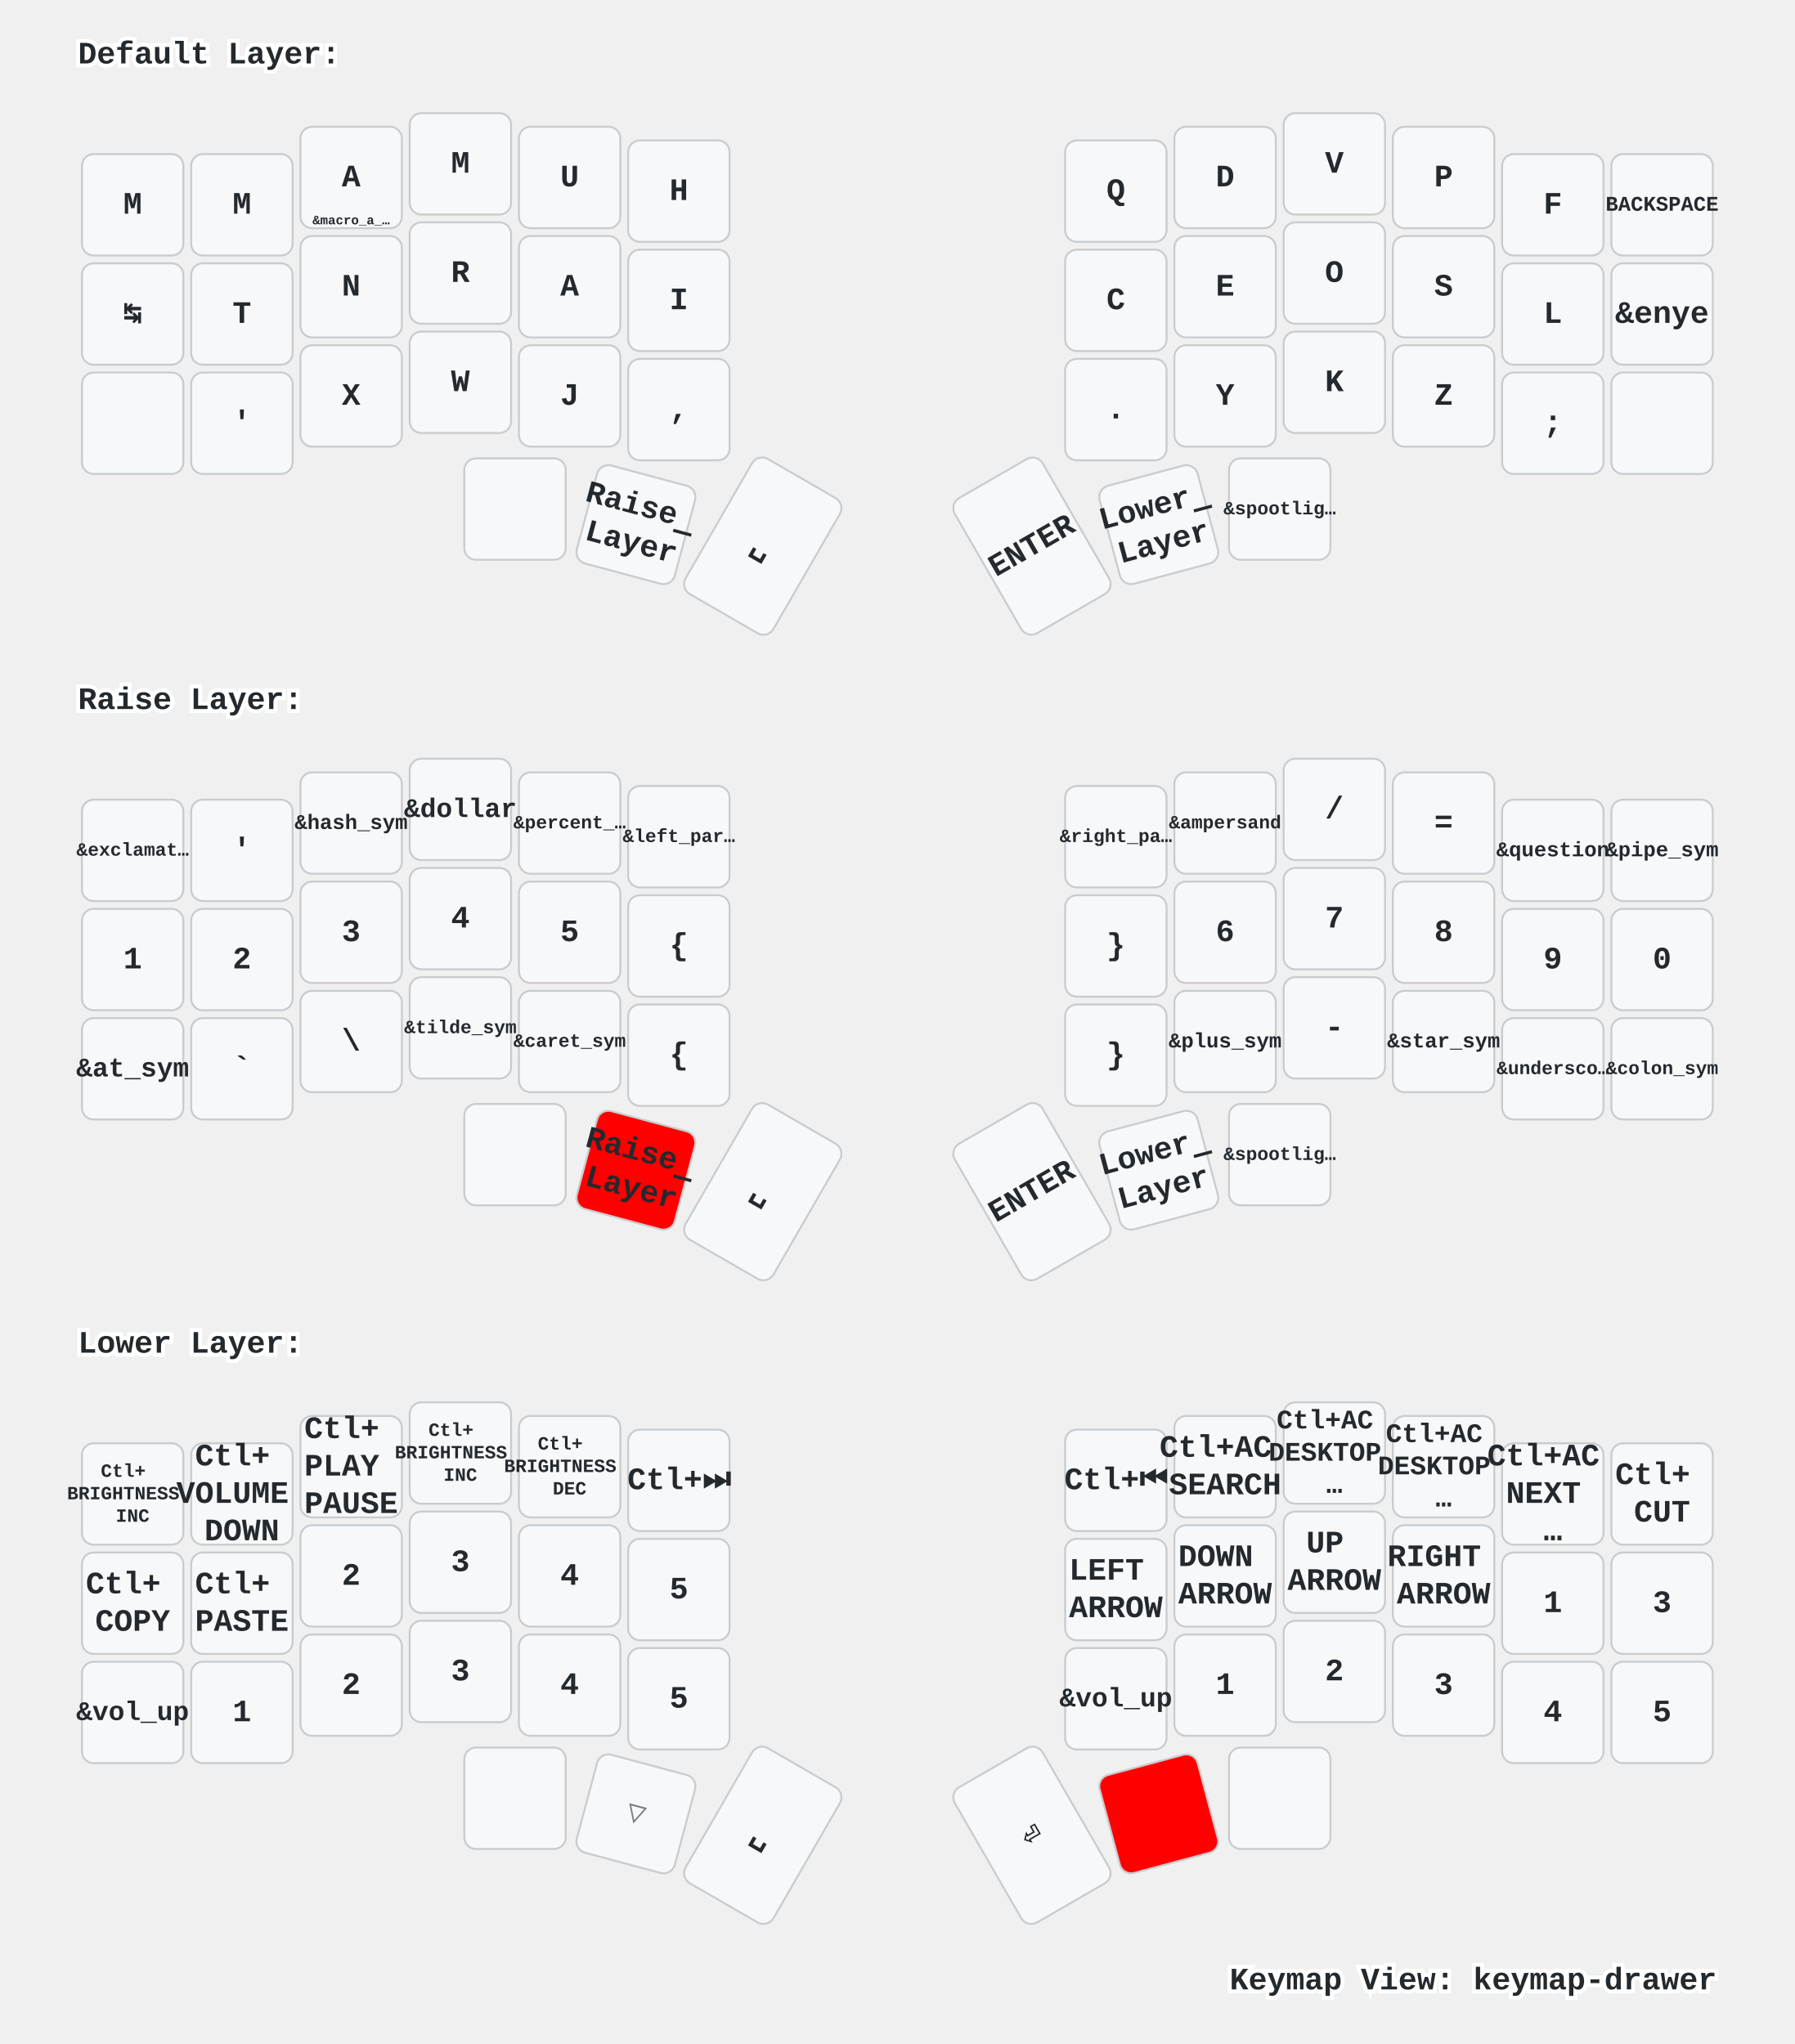
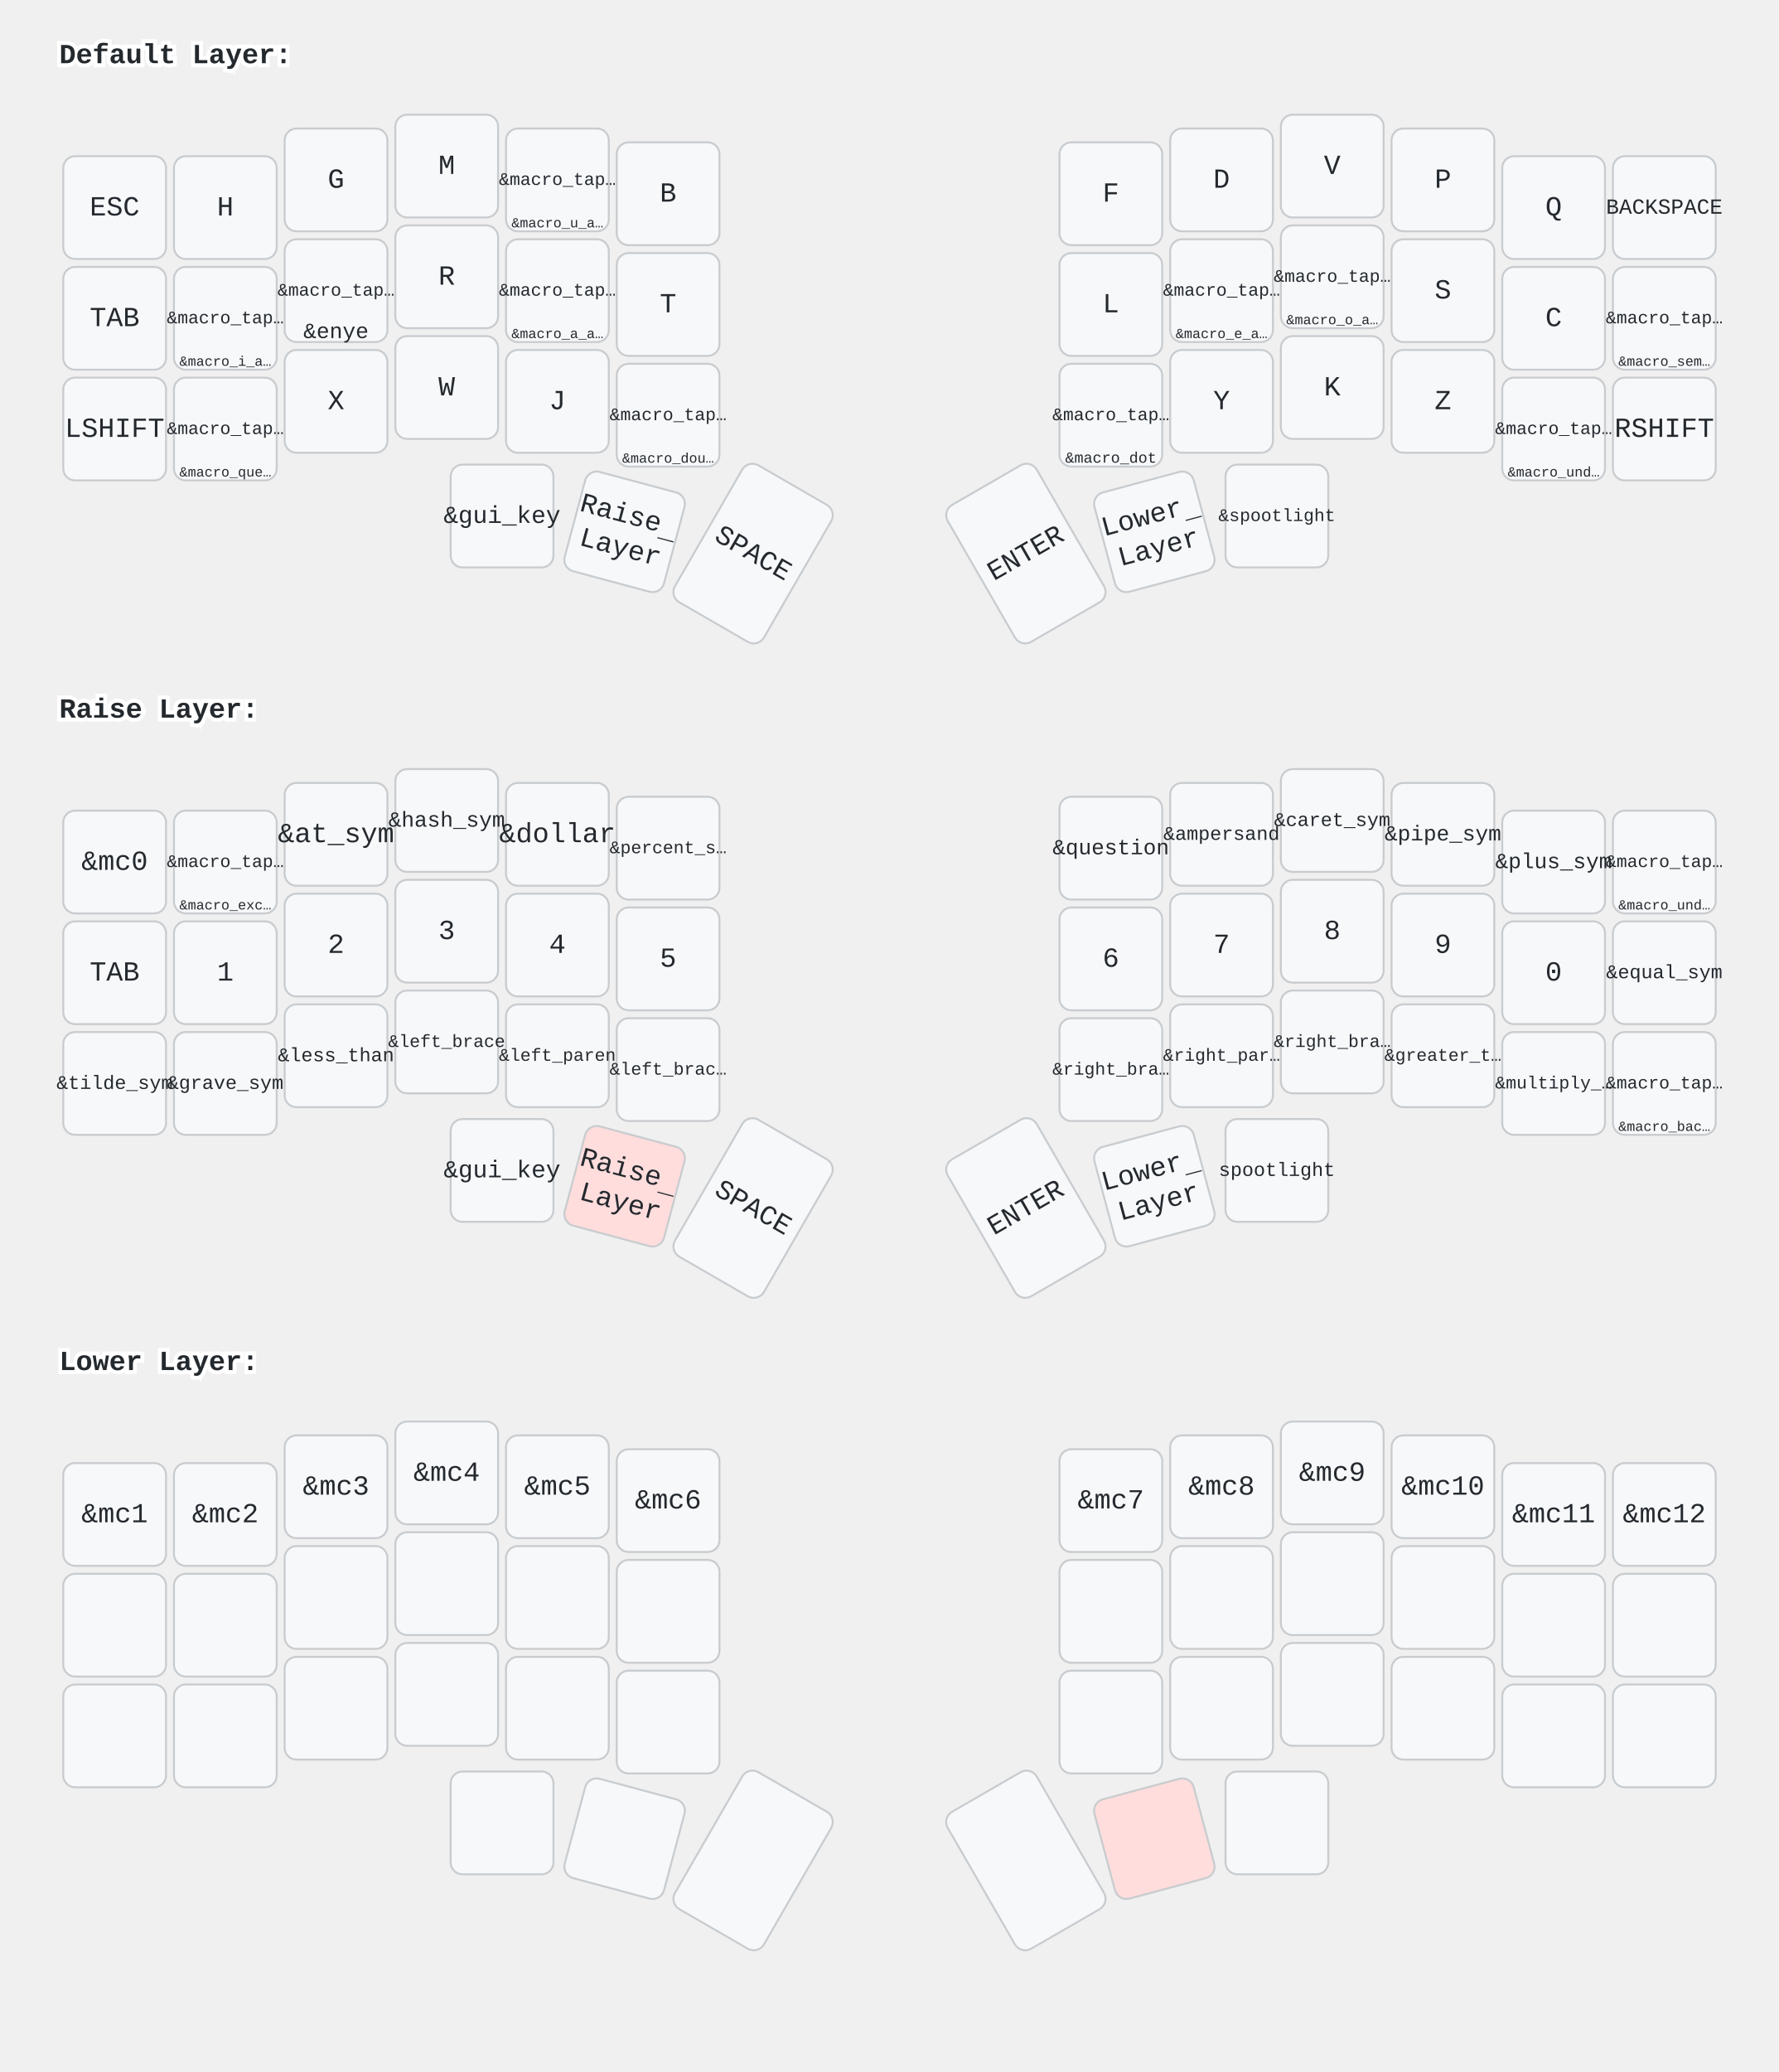
- <svg xmlns="http://www.w3.org/2000/svg" xmlns:xlink="http://www.w3.org/1999/xlink" width="920" height="1048" viewBox="0 0 920 1048" class="keymap">
-   <defs>/* start glyphs */
- <svg id="mdi:apple-keyboard-command">
-       <svg id="mdi-apple-keyboard-command" viewBox="0 0 24 24">
-         <path d="M6,2A4,4 0 0,1 10,6V8H14V6A4,4 0 0,1 18,2A4,4 0 0,1 22,6A4,4 0 0,1 18,10H16V14H18A4,4 0 0,1 22,18A4,4 0 0,1 18,22A4,4 0 0,1 14,18V16H10V18A4,4 0 0,1 6,22A4,4 0 0,1 2,18A4,4 0 0,1 6,14H8V10H6A4,4 0 0,1 2,6A4,4 0 0,1 6,2M16,18A2,2 0 0,0 18,20A2,2 0 0,0 20,18A2,2 0 0,0 18,16H16V18M14,10H10V14H14V10M6,16A2,2 0 0,0 4,18A2,2 0 0,0 6,20A2,2 0 0,0 8,18V16H6M8,6A2,2 0 0,0 6,4A2,2 0 0,0 4,6A2,2 0 0,0 6,8H8V6M18,8A2,2 0 0,0 20,6A2,2 0 0,0 18,4A2,2 0 0,0 16,6V8H18Z" />
-       </svg>
-     </svg>
-     <svg id="mdi:apple-keyboard-option">
-       <svg id="mdi-apple-keyboard-option" viewBox="0 0 24 24">
-         <path d="M3,4H9.11L16.15,18H21V20H14.88L7.84,6H3V4M14,4H21V6H14V4Z" />
-       </svg>
-     </svg>
-     <svg id="mdi:apple-keyboard-shift">
-       <svg id="mdi-apple-keyboard-shift" viewBox="0 0 24 24">
-         <path d="M15,18V12H17.17L12,6.83L6.83,12H9V18H15M12,4L22,14H17V20H7V14H2L12,4Z" />
-       </svg>
-     </svg>
-   </defs>/* end glyphs */
- <style>/* inherit to force styles through use tags */
+ <svg xmlns="http://www.w3.org/2000/svg" width="900" height="1048" viewBox="0 0 900 1048" class="keymap">
+   <style>/* inherit to force styles through use tags */
svg path {
    fill: inherit;
}

/* font and background color specifications */
svg.keymap {
    font-family: SFMono-Regular,Consolas,Liberation Mono,Menlo,monospace;
    font-size: 14px;
    font-kerning: normal;
    text-rendering: optimizeLegibility;
    fill: #24292e;
}

/* default key styling */
rect.key {
    fill: #f6f8fa;
}

rect.key, rect.combo {
    stroke: #c9cccf;
    stroke-width: 1;
}

/* default key side styling, only used is draw_key_sides is set */
rect.side {
    filter: brightness(90%);
}

/* color accent for combo boxes */
rect.combo, rect.combo-separate {
    fill: #cdf;
}

/* color accent for held keys */
rect.held, rect.combo.held {
    fill: #fdd;
}

/* color accent for ghost (optional) keys */
rect.ghost, rect.combo.ghost {
    stroke-dasharray: 4, 4;
    stroke-width: 2;
}

text {
    text-anchor: middle;
    dominant-baseline: middle;
}

/* styling for layer labels */
text.label {
    font-weight: bold;
    text-anchor: start;
    stroke: white;
    stroke-width: 4;
    paint-order: stroke;
}

/* styling for optional footer */
text.footer {
    text-anchor: end;
    dominant-baseline: auto;
    stroke: white;
    stroke-width: 4;
    paint-order: stroke;
}

/* styling for combo tap, and key non-tap label text */
text.combo, text.hold, text.shifted, text.left, text.right {
    font-size: 11px;
}

text.hold {
    text-anchor: middle;
    dominant-baseline: auto;
}

text.shifted {
    text-anchor: middle;
    dominant-baseline: hanging;
}

text.left {
    text-anchor: start;
}

text.right {
    text-anchor: end;
}

text.layer-activator {
    text-decoration: underline;
}

/* styling for hold/shifted label text in combo box */
text.combo.hold, text.combo.shifted, text.combo.left, text.combo.right {
    font-size: 8px;
}

/* lighter symbol for transparent keys */
text.trans {
    fill: #7b7e81;
}

/* styling for combo dendrons */
path.combo {
    stroke-width: 1;
    stroke: gray;
    fill: none;
}

/* Start Tabler Icons Cleanup */
/* cannot use height/width with glyphs */
.icon-tabler &gt; path {
    fill: inherit;
    stroke: inherit;
    stroke-width: 2;
}
/* hide tabler's default box */
.icon-tabler &gt; path[stroke="none"][fill="none"] {
    visibility: hidden;
}
/* End Tabler Icons Cleanup */
- 
- /* For default sytles, see https://github.com/caksoylar/keymap-drawer/blob/main/keymap_drawer/config.py#L85 */
- 
- svg.keymap {
-   font-family: Ubuntu Mono, Inconsolata, Consolas, Liberation Mono, Menlo, monospace;
-   font-size: 16px;
-   font-weight: bold;
-   text-rendering: optimizeLegibility;
- }
- 
- /* Color accent for held keys
- red = #f00
- green = #0f0
- blue = #00f
- yellow = #ff0
- cyan = #0ff
- magenta = #f0f
- white = #fff
- black = #000
- grey = #888
- light grey = #ccc
- #ffc
- */
- rect.held, rect.combo.held {
-     fill: #f00;
- }
- 
- /* Technique borrowed and extended from https://github.com/englmaxi/zmk-config/blob/master/keymap-drawer/config.yaml */
- .sym_sub_text.tap {
-   translate: -5px 2px;
-   font-size: 20px;
- }
- .sym_sub_text.shifted {
-   translate: 10px 13px;
-   font-size: 10px;
-   opacity: 1.0;
- }
- .combo.sym_sub_text.tap {
-   translate: -1px 1px;
- }
- .combo.sym_sub_text.shifted {
-   translate: 7px 5px;
-   font-size: 10px;
-   opacity: 1.0;
- }
- 
- /* Toggle */
- .toggle.shifted {
-   translate: -10px 12px;
- }
- 
- .toggle.hold {
-   translate: 13px -23px;
- }
- 
- /* Variant for tap-dances */
- .tap_dance.tap {
-   translate: -7px 0px;
-   font-size: 12px;
- }
- .tap_dance.shifted {
-   translate: 7px 17px;
-   font-size: 12px;
-   opacity: 1.0;
- }
- 
- /* Variant for symbol next to symbol */
- .sym_by_sym.tap {
-   translate: -6px 0px;
- }
- .sym_by_sym.shifted {
-   translate: 10px 12px;
-   opacity: 1.0;
- }
- 
- .combo.sym_by_sym.tap {
-   translate: -35px 0px;
- }
- .combo.sym_by_sym.shifted {
-   translate: 35px 20px;
-   opacity: 1.0;
- }
- 
- .combo.sym_by_sym.hold {
-   visibility: hidden;
- }
- 
- /* hide hold box for combo sym_by_sym */
- .combo.sym_by_sym.hold &gt; path[stroke="none"][fill="none"] {
-   visibility: hidden;
- }
</style>
-   <g transform="translate(40, 0)" class="layer-Default Layer">
+   <g transform="translate(30, 0)" class="layer-Default Layer">
    <text x="0" y="28" class="label" id="Default-Layer">Default Layer:</text>
    <g transform="translate(0, 56)">
      <g transform="translate(28, 49)" class="key keypos-0">
        <rect rx="6" ry="6" x="-26" y="-26" width="52" height="52" class="key" />
+         <text x="0" y="0" class="key tap">ESC</text>
+       </g>
+       <g transform="translate(84, 49)" class="key keypos-1">
+         <rect rx="6" ry="6" x="-26" y="-26" width="52" height="52" class="key" />
+         <text x="0" y="0" class="key tap">H</text>
+       </g>
+       <g transform="translate(140, 35)" class="key keypos-2">
+         <rect rx="6" ry="6" x="-26" y="-26" width="52" height="52" class="key" />
+         <text x="0" y="0" class="key tap">G</text>
+       </g>
+       <g transform="translate(196, 28)" class="key keypos-3">
+         <rect rx="6" ry="6" x="-26" y="-26" width="52" height="52" class="key" />
        <text x="0" y="0" class="key tap">M</text>
      </g>
-       <g transform="translate(84, 49)" class="key keypos-1">
-         <rect rx="6" ry="6" x="-26" y="-26" width="52" height="52" class="key" />
-         <text x="0" y="0" class="key tap">M</text>
-       </g>
-       <g transform="translate(140, 35)" class="key keypos-2">
-         <rect rx="6" ry="6" x="-26" y="-26" width="52" height="52" class="key" />
-         <text x="0" y="0" class="key tap">A</text>
-         <text x="0" y="24" class="key hold">
-           <tspan style="font-size: 60%">&amp;macro_a_…</tspan>
-         </text>
-       </g>
-       <g transform="translate(196, 28)" class="key keypos-3">
-         <rect rx="6" ry="6" x="-26" y="-26" width="52" height="52" class="key" />
-         <text x="0" y="0" class="key tap">M</text>
-       </g>
      <g transform="translate(252, 35)" class="key keypos-4">
        <rect rx="6" ry="6" x="-26" y="-26" width="52" height="52" class="key" />
-         <text x="0" y="0" class="key tap">U</text>
+         <text x="0" y="0" class="key tap">
+           <tspan style="font-size: 64%">&amp;macro_tap…</tspan>
+         </text>
+         <text x="0" y="24" class="key hold">
+           <tspan style="font-size: 64%">&amp;macro_u_a…</tspan>
+         </text>
      </g>
      <g transform="translate(308, 42)" class="key keypos-5">
        <rect rx="6" ry="6" x="-26" y="-26" width="52" height="52" class="key" />
-         <text x="0" y="0" class="key tap">H</text>
+         <text x="0" y="0" class="key tap">B</text>
      </g>
      <g transform="translate(532, 42)" class="key keypos-6">
        <rect rx="6" ry="6" x="-26" y="-26" width="52" height="52" class="key" />
+         <text x="0" y="0" class="key tap">F</text>
+       </g>
+       <g transform="translate(588, 35)" class="key keypos-7">
+         <rect rx="6" ry="6" x="-26" y="-26" width="52" height="52" class="key" />
+         <text x="0" y="0" class="key tap">D</text>
+       </g>
+       <g transform="translate(644, 28)" class="key keypos-8">
+         <rect rx="6" ry="6" x="-26" y="-26" width="52" height="52" class="key" />
+         <text x="0" y="0" class="key tap">V</text>
+       </g>
+       <g transform="translate(700, 35)" class="key keypos-9">
+         <rect rx="6" ry="6" x="-26" y="-26" width="52" height="52" class="key" />
+         <text x="0" y="0" class="key tap">P</text>
+       </g>
+       <g transform="translate(756, 49)" class="key keypos-10">
+         <rect rx="6" ry="6" x="-26" y="-26" width="52" height="52" class="key" />
        <text x="0" y="0" class="key tap">Q</text>
      </g>
-       <g transform="translate(588, 35)" class="key keypos-7">
-         <rect rx="6" ry="6" x="-26" y="-26" width="52" height="52" class="key" />
-         <text x="0" y="0" class="key tap">D</text>
-       </g>
-       <g transform="translate(644, 28)" class="key keypos-8">
-         <rect rx="6" ry="6" x="-26" y="-26" width="52" height="52" class="key" />
-         <text x="0" y="0" class="key tap">V</text>
-       </g>
-       <g transform="translate(700, 35)" class="key keypos-9">
-         <rect rx="6" ry="6" x="-26" y="-26" width="52" height="52" class="key" />
-         <text x="0" y="0" class="key tap">P</text>
-       </g>
-       <g transform="translate(756, 49)" class="key keypos-10">
-         <rect rx="6" ry="6" x="-26" y="-26" width="52" height="52" class="key" />
-         <text x="0" y="0" class="key tap">F</text>
-       </g>
      <g transform="translate(812, 49)" class="key keypos-11">
        <rect rx="6" ry="6" x="-26" y="-26" width="52" height="52" class="key" />
        <text x="0" y="0" class="key tap">
-           <tspan style="font-size: 67%">BACKSPACE</tspan>
+           <tspan style="font-size: 78%">BACKSPACE</tspan>
        </text>
      </g>
      <g transform="translate(28, 105)" class="key keypos-12">
        <rect rx="6" ry="6" x="-26" y="-26" width="52" height="52" class="key" />
-         <text x="0" y="0" class="key tap">↹</text>
+         <text x="0" y="0" class="key tap">TAB</text>
      </g>
      <g transform="translate(84, 105)" class="key keypos-13">
        <rect rx="6" ry="6" x="-26" y="-26" width="52" height="52" class="key" />
+         <text x="0" y="0" class="key tap">
+           <tspan style="font-size: 64%">&amp;macro_tap…</tspan>
+         </text>
+         <text x="0" y="24" class="key hold">
+           <tspan style="font-size: 64%">&amp;macro_i_a…</tspan>
+         </text>
+       </g>
+       <g transform="translate(140, 91)" class="key keypos-14">
+         <rect rx="6" ry="6" x="-26" y="-26" width="52" height="52" class="key" />
+         <text x="0" y="0" class="key tap">
+           <tspan style="font-size: 64%">&amp;macro_tap…</tspan>
+         </text>
+         <text x="0" y="24" class="key hold">&amp;enye</text>
+       </g>
+       <g transform="translate(196, 84)" class="key keypos-15">
+         <rect rx="6" ry="6" x="-26" y="-26" width="52" height="52" class="key" />
+         <text x="0" y="0" class="key tap">R</text>
+       </g>
+       <g transform="translate(252, 91)" class="key keypos-16">
+         <rect rx="6" ry="6" x="-26" y="-26" width="52" height="52" class="key" />
+         <text x="0" y="0" class="key tap">
+           <tspan style="font-size: 64%">&amp;macro_tap…</tspan>
+         </text>
+         <text x="0" y="24" class="key hold">
+           <tspan style="font-size: 64%">&amp;macro_a_a…</tspan>
+         </text>
+       </g>
+       <g transform="translate(308, 98)" class="key keypos-17">
+         <rect rx="6" ry="6" x="-26" y="-26" width="52" height="52" class="key" />
        <text x="0" y="0" class="key tap">T</text>
      </g>
-       <g transform="translate(140, 91)" class="key keypos-14">
-         <rect rx="6" ry="6" x="-26" y="-26" width="52" height="52" class="key" />
-         <text x="0" y="0" class="key tap">N</text>
-       </g>
-       <g transform="translate(196, 84)" class="key keypos-15">
-         <rect rx="6" ry="6" x="-26" y="-26" width="52" height="52" class="key" />
-         <text x="0" y="0" class="key tap">R</text>
-       </g>
-       <g transform="translate(252, 91)" class="key keypos-16">
-         <rect rx="6" ry="6" x="-26" y="-26" width="52" height="52" class="key" />
-         <text x="0" y="0" class="key tap">A</text>
-       </g>
-       <g transform="translate(308, 98)" class="key keypos-17">
-         <rect rx="6" ry="6" x="-26" y="-26" width="52" height="52" class="key" />
-         <text x="0" y="0" class="key tap">I</text>
-       </g>
      <g transform="translate(532, 98)" class="key keypos-18">
        <rect rx="6" ry="6" x="-26" y="-26" width="52" height="52" class="key" />
+         <text x="0" y="0" class="key tap">L</text>
+       </g>
+       <g transform="translate(588, 91)" class="key keypos-19">
+         <rect rx="6" ry="6" x="-26" y="-26" width="52" height="52" class="key" />
+         <text x="0" y="0" class="key tap">
+           <tspan style="font-size: 64%">&amp;macro_tap…</tspan>
+         </text>
+         <text x="0" y="24" class="key hold">
+           <tspan style="font-size: 64%">&amp;macro_e_a…</tspan>
+         </text>
+       </g>
+       <g transform="translate(644, 84)" class="key keypos-20">
+         <rect rx="6" ry="6" x="-26" y="-26" width="52" height="52" class="key" />
+         <text x="0" y="0" class="key tap">
+           <tspan style="font-size: 64%">&amp;macro_tap…</tspan>
+         </text>
+         <text x="0" y="24" class="key hold">
+           <tspan style="font-size: 64%">&amp;macro_o_a…</tspan>
+         </text>
+       </g>
+       <g transform="translate(700, 91)" class="key keypos-21">
+         <rect rx="6" ry="6" x="-26" y="-26" width="52" height="52" class="key" />
+         <text x="0" y="0" class="key tap">S</text>
+       </g>
+       <g transform="translate(756, 105)" class="key keypos-22">
+         <rect rx="6" ry="6" x="-26" y="-26" width="52" height="52" class="key" />
        <text x="0" y="0" class="key tap">C</text>
      </g>
-       <g transform="translate(588, 91)" class="key keypos-19">
-         <rect rx="6" ry="6" x="-26" y="-26" width="52" height="52" class="key" />
-         <text x="0" y="0" class="key tap">E</text>
-       </g>
-       <g transform="translate(644, 84)" class="key keypos-20">
-         <rect rx="6" ry="6" x="-26" y="-26" width="52" height="52" class="key" />
-         <text x="0" y="0" class="key tap">O</text>
-       </g>
-       <g transform="translate(700, 91)" class="key keypos-21">
-         <rect rx="6" ry="6" x="-26" y="-26" width="52" height="52" class="key" />
-         <text x="0" y="0" class="key tap">S</text>
-       </g>
-       <g transform="translate(756, 105)" class="key keypos-22">
-         <rect rx="6" ry="6" x="-26" y="-26" width="52" height="52" class="key" />
-         <text x="0" y="0" class="key tap">L</text>
-       </g>
      <g transform="translate(812, 105)" class="key keypos-23">
        <rect rx="6" ry="6" x="-26" y="-26" width="52" height="52" class="key" />
-         <text x="0" y="0" class="key tap">&amp;enye</text>
+         <text x="0" y="0" class="key tap">
+           <tspan style="font-size: 64%">&amp;macro_tap…</tspan>
+         </text>
+         <text x="0" y="24" class="key hold">
+           <tspan style="font-size: 64%">&amp;macro_sem…</tspan>
+         </text>
      </g>
      <g transform="translate(28, 161)" class="key keypos-24">
        <rect rx="6" ry="6" x="-26" y="-26" width="52" height="52" class="key" />
-         <use href="#mdi:apple-keyboard-shift" xlink:href="#mdi:apple-keyboard-shift" x="-9" y="-9" height="18" width="18.0" class="key tap glyph mdi:apple-keyboard-shift" />
+         <text x="0" y="0" class="key tap">LSHIFT</text>
      </g>
      <g transform="translate(84, 161)" class="key keypos-25">
        <rect rx="6" ry="6" x="-26" y="-26" width="52" height="52" class="key" />
-         <text x="0" y="0" class="key tap">'</text>
+         <text x="0" y="0" class="key tap">
+           <tspan style="font-size: 64%">&amp;macro_tap…</tspan>
+         </text>
+         <text x="0" y="24" class="key hold">
+           <tspan style="font-size: 64%">&amp;macro_que…</tspan>
+         </text>
      </g>
      <g transform="translate(140, 147)" class="key keypos-26">
        <rect rx="6" ry="6" x="-26" y="-26" width="52" height="52" class="key" />
        <text x="0" y="0" class="key tap">X</text>
      </g>
      <g transform="translate(196, 140)" class="key keypos-27">
        <rect rx="6" ry="6" x="-26" y="-26" width="52" height="52" class="key" />
        <text x="0" y="0" class="key tap">W</text>
      </g>
      <g transform="translate(252, 147)" class="key keypos-28">
        <rect rx="6" ry="6" x="-26" y="-26" width="52" height="52" class="key" />
        <text x="0" y="0" class="key tap">J</text>
      </g>
      <g transform="translate(308, 154)" class="key keypos-29">
        <rect rx="6" ry="6" x="-26" y="-26" width="52" height="52" class="key" />
-         <text x="0" y="0" class="key tap">,</text>
+         <text x="0" y="0" class="key tap">
+           <tspan style="font-size: 64%">&amp;macro_tap…</tspan>
+         </text>
+         <text x="0" y="24" class="key hold">
+           <tspan style="font-size: 64%">&amp;macro_dou…</tspan>
+         </text>
      </g>
      <g transform="translate(532, 154)" class="key keypos-30">
        <rect rx="6" ry="6" x="-26" y="-26" width="52" height="52" class="key" />
-         <text x="0" y="0" class="key tap">.</text>
+         <text x="0" y="0" class="key tap">
+           <tspan style="font-size: 64%">&amp;macro_tap…</tspan>
+         </text>
+         <text x="0" y="24" class="key hold">
+           <tspan style="font-size: 70%">&amp;macro_dot</tspan>
+         </text>
      </g>
      <g transform="translate(588, 147)" class="key keypos-31">
        <rect rx="6" ry="6" x="-26" y="-26" width="52" height="52" class="key" />
        <text x="0" y="0" class="key tap">Y</text>
      </g>
      <g transform="translate(644, 140)" class="key keypos-32">
        <rect rx="6" ry="6" x="-26" y="-26" width="52" height="52" class="key" />
        <text x="0" y="0" class="key tap">K</text>
      </g>
      <g transform="translate(700, 147)" class="key keypos-33">
        <rect rx="6" ry="6" x="-26" y="-26" width="52" height="52" class="key" />
        <text x="0" y="0" class="key tap">Z</text>
      </g>
      <g transform="translate(756, 161)" class="key keypos-34">
        <rect rx="6" ry="6" x="-26" y="-26" width="52" height="52" class="key" />
-         <text x="0" y="0" class="key tap">;</text>
+         <text x="0" y="0" class="key tap">
+           <tspan style="font-size: 64%">&amp;macro_tap…</tspan>
+         </text>
+         <text x="0" y="24" class="key hold">
+           <tspan style="font-size: 64%">&amp;macro_und…</tspan>
+         </text>
      </g>
      <g transform="translate(812, 161)" class="key keypos-35">
        <rect rx="6" ry="6" x="-26" y="-26" width="52" height="52" class="key" />
-         <use href="#mdi:apple-keyboard-shift" xlink:href="#mdi:apple-keyboard-shift" x="-9" y="-9" height="18" width="18.0" class="key tap glyph mdi:apple-keyboard-shift" />
+         <text x="0" y="0" class="key tap">RSHIFT</text>
      </g>
      <g transform="translate(224, 205)" class="key keypos-36">
        <rect rx="6" ry="6" x="-26" y="-26" width="52" height="52" class="key" />
-         <use href="#mdi:apple-keyboard-command" xlink:href="#mdi:apple-keyboard-command" x="-9" y="-9" height="18" width="18.0" class="key tap glyph mdi:apple-keyboard-command" />
+         <text x="0" y="0" class="key tap">
+           <tspan style="font-size: 88%">&amp;gui_key</tspan>
+         </text>
      </g>
      <g transform="translate(286, 213) rotate(15.0)" class="key keypos-37">
        <rect rx="6" ry="6" x="-26" y="-26" width="52" height="52" class="key" />
        <a href="#Raise-Layer">
          <text x="0" y="0" class="key tap layer-activator">
            <tspan x="0" dy="-0.6em">Raise</tspan>
            <tspan x="0" dy="1.2em">Layer</tspan>
          </text>
        </a>
      </g>
      <g transform="translate(351, 224) rotate(30.0)" class="key keypos-38">
        <rect rx="6" ry="6" x="-26" y="-40" width="52" height="80" class="key" />
-         <text x="0" y="0" class="key tap">␣</text>
+         <text x="0" y="0" class="key tap">SPACE</text>
      </g>
      <g transform="translate(489, 224) rotate(-30.0)" class="key keypos-39">
        <rect rx="6" ry="6" x="-26" y="-40" width="52" height="80" class="key" />
        <text x="0" y="0" class="key tap">ENTER</text>
      </g>
      <g transform="translate(554, 213) rotate(-15.0)" class="key keypos-40">
        <rect rx="6" ry="6" x="-26" y="-26" width="52" height="52" class="key" />
        <a href="#Lower-Layer">
          <text x="0" y="0" class="key tap layer-activator">
            <tspan x="0" dy="-0.6em">Lower</tspan>
            <tspan x="0" dy="1.2em">Layer</tspan>
          </text>
        </a>
      </g>
      <g transform="translate(616, 205)" class="key keypos-41">
        <rect rx="6" ry="6" x="-26" y="-26" width="52" height="52" class="key" />
        <text x="0" y="0" class="key tap">
-           <tspan style="font-size: 60%">&amp;spootlig…</tspan>
+           <tspan style="font-size: 64%">&amp;spootlight</tspan>
        </text>
      </g>
    </g>
  </g>
-   <g transform="translate(40, 331)" class="layer-Raise Layer">
+   <g transform="translate(30, 331)" class="layer-Raise Layer">
    <text x="0" y="28" class="label" id="Raise-Layer">Raise Layer:</text>
    <g transform="translate(0, 56)">
      <g transform="translate(28, 49)" class="key keypos-0">
        <rect rx="6" ry="6" x="-26" y="-26" width="52" height="52" class="key" />
-         <text x="0" y="0" class="key tap">
-           <tspan style="font-size: 60%">&amp;exclamat…</tspan>
-         </text>
+         <text x="0" y="0" class="key tap">&amp;mc0</text>
      </g>
      <g transform="translate(84, 49)" class="key keypos-1">
        <rect rx="6" ry="6" x="-26" y="-26" width="52" height="52" class="key" />
-         <text x="0" y="0" class="key tap">'</text>
+         <text x="0" y="0" class="key tap">
+           <tspan style="font-size: 64%">&amp;macro_tap…</tspan>
+         </text>
+         <text x="0" y="24" class="key hold">
+           <tspan style="font-size: 64%">&amp;macro_exc…</tspan>
+         </text>
      </g>
      <g transform="translate(140, 35)" class="key keypos-2">
        <rect rx="6" ry="6" x="-26" y="-26" width="52" height="52" class="key" />
-         <text x="0" y="0" class="key tap">
-           <tspan style="font-size: 67%">&amp;hash_sym</tspan>
-         </text>
+         <text x="0" y="0" class="key tap">&amp;at_sym</text>
      </g>
      <g transform="translate(196, 28)" class="key keypos-3">
        <rect rx="6" ry="6" x="-26" y="-26" width="52" height="52" class="key" />
        <text x="0" y="0" class="key tap">
-           <tspan style="font-size: 86%">&amp;dollar</tspan>
+           <tspan style="font-size: 78%">&amp;hash_sym</tspan>
        </text>
      </g>
      <g transform="translate(252, 35)" class="key keypos-4">
        <rect rx="6" ry="6" x="-26" y="-26" width="52" height="52" class="key" />
-         <text x="0" y="0" class="key tap">
-           <tspan style="font-size: 60%">&amp;percent_…</tspan>
-         </text>
+         <text x="0" y="0" class="key tap">&amp;dollar</text>
      </g>
      <g transform="translate(308, 42)" class="key keypos-5">
        <rect rx="6" ry="6" x="-26" y="-26" width="52" height="52" class="key" />
        <text x="0" y="0" class="key tap">
-           <tspan style="font-size: 60%">&amp;left_par…</tspan>
+           <tspan style="font-size: 64%">&amp;percent_s…</tspan>
        </text>
      </g>
      <g transform="translate(532, 42)" class="key keypos-6">
        <rect rx="6" ry="6" x="-26" y="-26" width="52" height="52" class="key" />
        <text x="0" y="0" class="key tap">
-           <tspan style="font-size: 60%">&amp;right_pa…</tspan>
+           <tspan style="font-size: 78%">&amp;question</tspan>
        </text>
      </g>
      <g transform="translate(588, 35)" class="key keypos-7">
        <rect rx="6" ry="6" x="-26" y="-26" width="52" height="52" class="key" />
        <text x="0" y="0" class="key tap">
-           <tspan style="font-size: 60%">&amp;ampersand</tspan>
+           <tspan style="font-size: 70%">&amp;ampersand</tspan>
        </text>
      </g>
      <g transform="translate(644, 28)" class="key keypos-8">
        <rect rx="6" ry="6" x="-26" y="-26" width="52" height="52" class="key" />
-         <text x="0" y="0" class="key tap">/</text>
+         <text x="0" y="0" class="key tap">
+           <tspan style="font-size: 70%">&amp;caret_sym</tspan>
+         </text>
      </g>
      <g transform="translate(700, 35)" class="key keypos-9">
        <rect rx="6" ry="6" x="-26" y="-26" width="52" height="52" class="key" />
-         <text x="0" y="0" class="key tap">=</text>
+         <text x="0" y="0" class="key tap">
+           <tspan style="font-size: 78%">&amp;pipe_sym</tspan>
+         </text>
      </g>
      <g transform="translate(756, 49)" class="key keypos-10">
        <rect rx="6" ry="6" x="-26" y="-26" width="52" height="52" class="key" />
        <text x="0" y="0" class="key tap">
-           <tspan style="font-size: 67%">&amp;question</tspan>
+           <tspan style="font-size: 78%">&amp;plus_sym</tspan>
        </text>
      </g>
      <g transform="translate(812, 49)" class="key keypos-11">
        <rect rx="6" ry="6" x="-26" y="-26" width="52" height="52" class="key" />
        <text x="0" y="0" class="key tap">
-           <tspan style="font-size: 67%">&amp;pipe_sym</tspan>
+           <tspan style="font-size: 64%">&amp;macro_tap…</tspan>
+         </text>
+         <text x="0" y="24" class="key hold">
+           <tspan style="font-size: 64%">&amp;macro_und…</tspan>
        </text>
      </g>
      <g transform="translate(28, 105)" class="key keypos-12">
        <rect rx="6" ry="6" x="-26" y="-26" width="52" height="52" class="key" />
+         <text x="0" y="0" class="key tap">TAB</text>
+       </g>
+       <g transform="translate(84, 105)" class="key keypos-13">
+         <rect rx="6" ry="6" x="-26" y="-26" width="52" height="52" class="key" />
        <text x="0" y="0" class="key tap">1</text>
      </g>
-       <g transform="translate(84, 105)" class="key keypos-13">
+       <g transform="translate(140, 91)" class="key keypos-14">
        <rect rx="6" ry="6" x="-26" y="-26" width="52" height="52" class="key" />
        <text x="0" y="0" class="key tap">2</text>
      </g>
-       <g transform="translate(140, 91)" class="key keypos-14">
+       <g transform="translate(196, 84)" class="key keypos-15">
        <rect rx="6" ry="6" x="-26" y="-26" width="52" height="52" class="key" />
        <text x="0" y="0" class="key tap">3</text>
      </g>
-       <g transform="translate(196, 84)" class="key keypos-15">
+       <g transform="translate(252, 91)" class="key keypos-16">
        <rect rx="6" ry="6" x="-26" y="-26" width="52" height="52" class="key" />
        <text x="0" y="0" class="key tap">4</text>
      </g>
-       <g transform="translate(252, 91)" class="key keypos-16">
+       <g transform="translate(308, 98)" class="key keypos-17">
        <rect rx="6" ry="6" x="-26" y="-26" width="52" height="52" class="key" />
        <text x="0" y="0" class="key tap">5</text>
      </g>
-       <g transform="translate(308, 98)" class="key keypos-17">
-         <rect rx="6" ry="6" x="-26" y="-26" width="52" height="52" class="key" />
-         <text x="0" y="0" class="key tap">{</text>
-       </g>
      <g transform="translate(532, 98)" class="key keypos-18">
        <rect rx="6" ry="6" x="-26" y="-26" width="52" height="52" class="key" />
-         <text x="0" y="0" class="key tap">}</text>
+         <text x="0" y="0" class="key tap">6</text>
      </g>
      <g transform="translate(588, 91)" class="key keypos-19">
        <rect rx="6" ry="6" x="-26" y="-26" width="52" height="52" class="key" />
-         <text x="0" y="0" class="key tap">6</text>
+         <text x="0" y="0" class="key tap">7</text>
      </g>
      <g transform="translate(644, 84)" class="key keypos-20">
        <rect rx="6" ry="6" x="-26" y="-26" width="52" height="52" class="key" />
-         <text x="0" y="0" class="key tap">7</text>
+         <text x="0" y="0" class="key tap">8</text>
      </g>
      <g transform="translate(700, 91)" class="key keypos-21">
        <rect rx="6" ry="6" x="-26" y="-26" width="52" height="52" class="key" />
-         <text x="0" y="0" class="key tap">8</text>
+         <text x="0" y="0" class="key tap">9</text>
      </g>
      <g transform="translate(756, 105)" class="key keypos-22">
        <rect rx="6" ry="6" x="-26" y="-26" width="52" height="52" class="key" />
-         <text x="0" y="0" class="key tap">9</text>
+         <text x="0" y="0" class="key tap">0</text>
      </g>
      <g transform="translate(812, 105)" class="key keypos-23">
        <rect rx="6" ry="6" x="-26" y="-26" width="52" height="52" class="key" />
-         <text x="0" y="0" class="key tap">0</text>
+         <text x="0" y="0" class="key tap">
+           <tspan style="font-size: 70%">&amp;equal_sym</tspan>
+         </text>
      </g>
      <g transform="translate(28, 161)" class="key keypos-24">
        <rect rx="6" ry="6" x="-26" y="-26" width="52" height="52" class="key" />
        <text x="0" y="0" class="key tap">
-           <tspan style="font-size: 86%">&amp;at_sym</tspan>
+           <tspan style="font-size: 70%">&amp;tilde_sym</tspan>
        </text>
      </g>
      <g transform="translate(84, 161)" class="key keypos-25">
        <rect rx="6" ry="6" x="-26" y="-26" width="52" height="52" class="key" />
-         <text x="0" y="0" class="key tap">`</text>
+         <text x="0" y="0" class="key tap">
+           <tspan style="font-size: 70%">&amp;grave_sym</tspan>
+         </text>
      </g>
      <g transform="translate(140, 147)" class="key keypos-26">
        <rect rx="6" ry="6" x="-26" y="-26" width="52" height="52" class="key" />
-         <text x="0" y="0" class="key tap">\</text>
+         <text x="0" y="0" class="key tap">
+           <tspan style="font-size: 70%">&amp;less_than</tspan>
+         </text>
      </g>
      <g transform="translate(196, 140)" class="key keypos-27">
        <rect rx="6" ry="6" x="-26" y="-26" width="52" height="52" class="key" />
        <text x="0" y="0" class="key tap">
-           <tspan style="font-size: 60%">&amp;tilde_sym</tspan>
+           <tspan style="font-size: 64%">&amp;left_brace</tspan>
        </text>
      </g>
      <g transform="translate(252, 147)" class="key keypos-28">
        <rect rx="6" ry="6" x="-26" y="-26" width="52" height="52" class="key" />
        <text x="0" y="0" class="key tap">
-           <tspan style="font-size: 60%">&amp;caret_sym</tspan>
+           <tspan style="font-size: 64%">&amp;left_paren</tspan>
        </text>
      </g>
      <g transform="translate(308, 154)" class="key keypos-29">
        <rect rx="6" ry="6" x="-26" y="-26" width="52" height="52" class="key" />
-         <text x="0" y="0" class="key tap">{</text>
+         <text x="0" y="0" class="key tap">
+           <tspan style="font-size: 64%">&amp;left_brac…</tspan>
+         </text>
      </g>
      <g transform="translate(532, 154)" class="key keypos-30">
        <rect rx="6" ry="6" x="-26" y="-26" width="52" height="52" class="key" />
-         <text x="0" y="0" class="key tap">}</text>
+         <text x="0" y="0" class="key tap">
+           <tspan style="font-size: 64%">&amp;right_bra…</tspan>
+         </text>
      </g>
      <g transform="translate(588, 147)" class="key keypos-31">
        <rect rx="6" ry="6" x="-26" y="-26" width="52" height="52" class="key" />
        <text x="0" y="0" class="key tap">
-           <tspan style="font-size: 67%">&amp;plus_sym</tspan>
+           <tspan style="font-size: 64%">&amp;right_par…</tspan>
        </text>
      </g>
      <g transform="translate(644, 140)" class="key keypos-32">
        <rect rx="6" ry="6" x="-26" y="-26" width="52" height="52" class="key" />
-         <text x="0" y="0" class="key tap">-</text>
+         <text x="0" y="0" class="key tap">
+           <tspan style="font-size: 64%">&amp;right_bra…</tspan>
+         </text>
      </g>
      <g transform="translate(700, 147)" class="key keypos-33">
        <rect rx="6" ry="6" x="-26" y="-26" width="52" height="52" class="key" />
        <text x="0" y="0" class="key tap">
-           <tspan style="font-size: 67%">&amp;star_sym</tspan>
+           <tspan style="font-size: 64%">&amp;greater_t…</tspan>
        </text>
      </g>
      <g transform="translate(756, 161)" class="key keypos-34">
        <rect rx="6" ry="6" x="-26" y="-26" width="52" height="52" class="key" />
        <text x="0" y="0" class="key tap">
-           <tspan style="font-size: 60%">&amp;undersco…</tspan>
+           <tspan style="font-size: 64%">&amp;multiply_…</tspan>
        </text>
      </g>
      <g transform="translate(812, 161)" class="key keypos-35">
        <rect rx="6" ry="6" x="-26" y="-26" width="52" height="52" class="key" />
        <text x="0" y="0" class="key tap">
-           <tspan style="font-size: 60%">&amp;colon_sym</tspan>
+           <tspan style="font-size: 64%">&amp;macro_tap…</tspan>
+         </text>
+         <text x="0" y="24" class="key hold">
+           <tspan style="font-size: 64%">&amp;macro_bac…</tspan>
        </text>
      </g>
      <g transform="translate(224, 205)" class="key keypos-36">
        <rect rx="6" ry="6" x="-26" y="-26" width="52" height="52" class="key" />
-         <use href="#mdi:apple-keyboard-command" xlink:href="#mdi:apple-keyboard-command" x="-9" y="-9" height="18" width="18.0" class="key tap glyph mdi:apple-keyboard-command" />
+         <text x="0" y="0" class="key tap">
+           <tspan style="font-size: 88%">&amp;gui_key</tspan>
+         </text>
      </g>
      <g transform="translate(286, 213) rotate(15.0)" class="key held keypos-37">
        <rect rx="6" ry="6" x="-26" y="-26" width="52" height="52" class="key held" />
        <a href="#Raise-Layer">
          <text x="0" y="0" class="key held tap layer-activator">
            <tspan x="0" dy="-0.6em">Raise</tspan>
            <tspan x="0" dy="1.2em">Layer</tspan>
          </text>
        </a>
      </g>
      <g transform="translate(351, 224) rotate(30.0)" class="key keypos-38">
        <rect rx="6" ry="6" x="-26" y="-40" width="52" height="80" class="key" />
-         <text x="0" y="0" class="key tap">␣</text>
+         <text x="0" y="0" class="key tap">SPACE</text>
      </g>
      <g transform="translate(489, 224) rotate(-30.0)" class="key keypos-39">
        <rect rx="6" ry="6" x="-26" y="-40" width="52" height="80" class="key" />
        <text x="0" y="0" class="key tap">ENTER</text>
      </g>
      <g transform="translate(554, 213) rotate(-15.0)" class="key keypos-40">
        <rect rx="6" ry="6" x="-26" y="-26" width="52" height="52" class="key" />
        <a href="#Lower-Layer">
          <text x="0" y="0" class="key tap layer-activator">
            <tspan x="0" dy="-0.6em">Lower</tspan>
            <tspan x="0" dy="1.2em">Layer</tspan>
          </text>
        </a>
      </g>
      <g transform="translate(616, 205)" class="key keypos-41">
        <rect rx="6" ry="6" x="-26" y="-26" width="52" height="52" class="key" />
        <text x="0" y="0" class="key tap">
-           <tspan style="font-size: 60%">&amp;spootlig…</tspan>
+           <tspan style="font-size: 70%">spootlight</tspan>
        </text>
      </g>
    </g>
  </g>
-   <g transform="translate(40, 661)" class="layer-Lower Layer">
+   <g transform="translate(30, 661)" class="layer-Lower Layer">
    <text x="0" y="28" class="label" id="Lower-Layer">Lower Layer:</text>
    <g transform="translate(0, 56)">
      <g transform="translate(28, 49)" class="key keypos-0">
        <rect rx="6" ry="6" x="-26" y="-26" width="52" height="52" class="key" />
-         <text x="0" y="0" class="key tap">
-           <tspan x="0" dy="-1.2em" style="font-size: 60%">Ctl+</tspan>
-           <tspan x="0" dy="1.2em" style="font-size: 60%">BRIGHTNESS</tspan>
-           <tspan x="0" dy="1.2em" style="font-size: 60%">INC</tspan>
-         </text>
+         <text x="0" y="0" class="key tap">&amp;mc1</text>
      </g>
      <g transform="translate(84, 49)" class="key keypos-1">
        <rect rx="6" ry="6" x="-26" y="-26" width="52" height="52" class="key" />
-         <text x="0" y="0" class="key tap">
-           <tspan x="0" dy="-1.2em">Ctl+</tspan>
-           <tspan x="0" dy="1.2em">VOLUME</tspan>
-           <tspan x="0" dy="1.2em">DOWN</tspan>
-         </text>
+         <text x="0" y="0" class="key tap">&amp;mc2</text>
      </g>
      <g transform="translate(140, 35)" class="key keypos-2">
        <rect rx="6" ry="6" x="-26" y="-26" width="52" height="52" class="key" />
-         <text x="0" y="0" class="key tap">
-           <tspan x="0" dy="-1.2em">Ctl+</tspan>
-           <tspan x="0" dy="1.2em">PLAY</tspan>
-           <tspan x="0" dy="1.2em">PAUSE</tspan>
-         </text>
+         <text x="0" y="0" class="key tap">&amp;mc3</text>
      </g>
      <g transform="translate(196, 28)" class="key keypos-3">
        <rect rx="6" ry="6" x="-26" y="-26" width="52" height="52" class="key" />
-         <text x="0" y="0" class="key tap">
-           <tspan x="0" dy="-1.2em" style="font-size: 60%">Ctl+</tspan>
-           <tspan x="0" dy="1.2em" style="font-size: 60%">BRIGHTNESS</tspan>
-           <tspan x="0" dy="1.2em" style="font-size: 60%">INC</tspan>
-         </text>
+         <text x="0" y="0" class="key tap">&amp;mc4</text>
      </g>
      <g transform="translate(252, 35)" class="key keypos-4">
        <rect rx="6" ry="6" x="-26" y="-26" width="52" height="52" class="key" />
-         <text x="0" y="0" class="key tap">
-           <tspan x="0" dy="-1.2em" style="font-size: 60%">Ctl+</tspan>
-           <tspan x="0" dy="1.2em" style="font-size: 60%">BRIGHTNESS</tspan>
-           <tspan x="0" dy="1.2em" style="font-size: 60%">DEC</tspan>
-         </text>
+         <text x="0" y="0" class="key tap">&amp;mc5</text>
      </g>
      <g transform="translate(308, 42)" class="key keypos-5">
        <rect rx="6" ry="6" x="-26" y="-26" width="52" height="52" class="key" />
-         <text x="0" y="0" class="key tap">Ctl+⏭️</text>
+         <text x="0" y="0" class="key tap">&amp;mc6</text>
      </g>
      <g transform="translate(532, 42)" class="key keypos-6">
        <rect rx="6" ry="6" x="-26" y="-26" width="52" height="52" class="key" />
-         <text x="0" y="0" class="key tap">Ctl+⏮️</text>
+         <text x="0" y="0" class="key tap">&amp;mc7</text>
      </g>
      <g transform="translate(588, 35)" class="key keypos-7">
        <rect rx="6" ry="6" x="-26" y="-26" width="52" height="52" class="key" />
-         <text x="0" y="0" class="key tap">
-           <tspan x="0" dy="-0.6em">Ctl+AC</tspan>
-           <tspan x="0" dy="1.2em">SEARCH</tspan>
-         </text>
+         <text x="0" y="0" class="key tap">&amp;mc8</text>
      </g>
      <g transform="translate(644, 28)" class="key keypos-8">
        <rect rx="6" ry="6" x="-26" y="-26" width="52" height="52" class="key" />
-         <text x="0" y="0" class="key tap">
-           <tspan x="0" dy="-1.2em" style="font-size: 86%">Ctl+AC</tspan>
-           <tspan x="0" dy="1.2em" style="font-size: 86%">DESKTOP</tspan>
-           <tspan x="0" dy="1.2em" style="font-size: 86%">…</tspan>
-         </text>
+         <text x="0" y="0" class="key tap">&amp;mc9</text>
      </g>
      <g transform="translate(700, 35)" class="key keypos-9">
        <rect rx="6" ry="6" x="-26" y="-26" width="52" height="52" class="key" />
-         <text x="0" y="0" class="key tap">
-           <tspan x="0" dy="-1.2em" style="font-size: 86%">Ctl+AC</tspan>
-           <tspan x="0" dy="1.2em" style="font-size: 86%">DESKTOP</tspan>
-           <tspan x="0" dy="1.2em" style="font-size: 86%">…</tspan>
-         </text>
+         <text x="0" y="0" class="key tap">&amp;mc10</text>
      </g>
      <g transform="translate(756, 49)" class="key keypos-10">
        <rect rx="6" ry="6" x="-26" y="-26" width="52" height="52" class="key" />
-         <text x="0" y="0" class="key tap">
-           <tspan x="0" dy="-1.2em">Ctl+AC</tspan>
-           <tspan x="0" dy="1.2em">NEXT</tspan>
-           <tspan x="0" dy="1.2em">…</tspan>
-         </text>
+         <text x="0" y="0" class="key tap">&amp;mc11</text>
      </g>
      <g transform="translate(812, 49)" class="key keypos-11">
        <rect rx="6" ry="6" x="-26" y="-26" width="52" height="52" class="key" />
-         <text x="0" y="0" class="key tap">
-           <tspan x="0" dy="-0.6em">Ctl+</tspan>
-           <tspan x="0" dy="1.2em">CUT</tspan>
-         </text>
+         <text x="0" y="0" class="key tap">&amp;mc12</text>
      </g>
      <g transform="translate(28, 105)" class="key keypos-12">
        <rect rx="6" ry="6" x="-26" y="-26" width="52" height="52" class="key" />
-         <text x="0" y="0" class="key tap">
-           <tspan x="0" dy="-0.6em">Ctl+</tspan>
-           <tspan x="0" dy="1.2em">COPY</tspan>
-         </text>
      </g>
      <g transform="translate(84, 105)" class="key keypos-13">
        <rect rx="6" ry="6" x="-26" y="-26" width="52" height="52" class="key" />
-         <text x="0" y="0" class="key tap">
-           <tspan x="0" dy="-0.6em">Ctl+</tspan>
-           <tspan x="0" dy="1.2em">PASTE</tspan>
-         </text>
      </g>
      <g transform="translate(140, 91)" class="key keypos-14">
        <rect rx="6" ry="6" x="-26" y="-26" width="52" height="52" class="key" />
-         <text x="0" y="0" class="key tap">2</text>
      </g>
      <g transform="translate(196, 84)" class="key keypos-15">
        <rect rx="6" ry="6" x="-26" y="-26" width="52" height="52" class="key" />
-         <text x="0" y="0" class="key tap">3</text>
      </g>
      <g transform="translate(252, 91)" class="key keypos-16">
        <rect rx="6" ry="6" x="-26" y="-26" width="52" height="52" class="key" />
-         <text x="0" y="0" class="key tap">4</text>
      </g>
      <g transform="translate(308, 98)" class="key keypos-17">
        <rect rx="6" ry="6" x="-26" y="-26" width="52" height="52" class="key" />
-         <text x="0" y="0" class="key tap">5</text>
      </g>
      <g transform="translate(532, 98)" class="key keypos-18">
        <rect rx="6" ry="6" x="-26" y="-26" width="52" height="52" class="key" />
-         <text x="0" y="0" class="key tap">
-           <tspan x="0" dy="-0.6em">LEFT</tspan>
-           <tspan x="0" dy="1.2em">ARROW</tspan>
-         </text>
      </g>
      <g transform="translate(588, 91)" class="key keypos-19">
        <rect rx="6" ry="6" x="-26" y="-26" width="52" height="52" class="key" />
-         <text x="0" y="0" class="key tap">
-           <tspan x="0" dy="-0.6em">DOWN</tspan>
-           <tspan x="0" dy="1.2em">ARROW</tspan>
-         </text>
      </g>
      <g transform="translate(644, 84)" class="key keypos-20">
        <rect rx="6" ry="6" x="-26" y="-26" width="52" height="52" class="key" />
-         <text x="0" y="0" class="key tap">
-           <tspan x="0" dy="-0.6em">UP</tspan>
-           <tspan x="0" dy="1.2em">ARROW</tspan>
-         </text>
      </g>
      <g transform="translate(700, 91)" class="key keypos-21">
        <rect rx="6" ry="6" x="-26" y="-26" width="52" height="52" class="key" />
-         <text x="0" y="0" class="key tap">
-           <tspan x="0" dy="-0.6em">RIGHT</tspan>
-           <tspan x="0" dy="1.2em">ARROW</tspan>
-         </text>
      </g>
      <g transform="translate(756, 105)" class="key keypos-22">
        <rect rx="6" ry="6" x="-26" y="-26" width="52" height="52" class="key" />
-         <text x="0" y="0" class="key tap">1</text>
      </g>
      <g transform="translate(812, 105)" class="key keypos-23">
        <rect rx="6" ry="6" x="-26" y="-26" width="52" height="52" class="key" />
-         <text x="0" y="0" class="key tap">3</text>
      </g>
      <g transform="translate(28, 161)" class="key keypos-24">
        <rect rx="6" ry="6" x="-26" y="-26" width="52" height="52" class="key" />
-         <text x="0" y="0" class="key tap">
-           <tspan style="font-size: 86%">&amp;vol_up</tspan>
-         </text>
      </g>
      <g transform="translate(84, 161)" class="key keypos-25">
        <rect rx="6" ry="6" x="-26" y="-26" width="52" height="52" class="key" />
-         <text x="0" y="0" class="key tap">1</text>
      </g>
      <g transform="translate(140, 147)" class="key keypos-26">
        <rect rx="6" ry="6" x="-26" y="-26" width="52" height="52" class="key" />
-         <text x="0" y="0" class="key tap">2</text>
      </g>
      <g transform="translate(196, 140)" class="key keypos-27">
        <rect rx="6" ry="6" x="-26" y="-26" width="52" height="52" class="key" />
-         <text x="0" y="0" class="key tap">3</text>
      </g>
      <g transform="translate(252, 147)" class="key keypos-28">
        <rect rx="6" ry="6" x="-26" y="-26" width="52" height="52" class="key" />
-         <text x="0" y="0" class="key tap">4</text>
      </g>
      <g transform="translate(308, 154)" class="key keypos-29">
        <rect rx="6" ry="6" x="-26" y="-26" width="52" height="52" class="key" />
-         <text x="0" y="0" class="key tap">5</text>
      </g>
      <g transform="translate(532, 154)" class="key keypos-30">
        <rect rx="6" ry="6" x="-26" y="-26" width="52" height="52" class="key" />
-         <text x="0" y="0" class="key tap">
-           <tspan style="font-size: 86%">&amp;vol_up</tspan>
-         </text>
      </g>
      <g transform="translate(588, 147)" class="key keypos-31">
        <rect rx="6" ry="6" x="-26" y="-26" width="52" height="52" class="key" />
-         <text x="0" y="0" class="key tap">1</text>
      </g>
      <g transform="translate(644, 140)" class="key keypos-32">
        <rect rx="6" ry="6" x="-26" y="-26" width="52" height="52" class="key" />
-         <text x="0" y="0" class="key tap">2</text>
      </g>
      <g transform="translate(700, 147)" class="key keypos-33">
        <rect rx="6" ry="6" x="-26" y="-26" width="52" height="52" class="key" />
-         <text x="0" y="0" class="key tap">3</text>
      </g>
      <g transform="translate(756, 161)" class="key keypos-34">
        <rect rx="6" ry="6" x="-26" y="-26" width="52" height="52" class="key" />
-         <text x="0" y="0" class="key tap">4</text>
      </g>
      <g transform="translate(812, 161)" class="key keypos-35">
        <rect rx="6" ry="6" x="-26" y="-26" width="52" height="52" class="key" />
-         <text x="0" y="0" class="key tap">5</text>
      </g>
      <g transform="translate(224, 205)" class="key keypos-36">
        <rect rx="6" ry="6" x="-26" y="-26" width="52" height="52" class="key" />
-         <use href="#mdi:apple-keyboard-command" xlink:href="#mdi:apple-keyboard-command" x="-9" y="-9" height="18" width="18.0" class="key tap glyph mdi:apple-keyboard-command" />
-       </g>
-       <g transform="translate(286, 213) rotate(15.0)" class="key trans keypos-37">
-         <rect rx="6" ry="6" x="-26" y="-26" width="52" height="52" class="key trans" />
-         <text x="0" y="0" class="key trans tap">▽</text>
+       </g>
+       <g transform="translate(286, 213) rotate(15.0)" class="key keypos-37">
+         <rect rx="6" ry="6" x="-26" y="-26" width="52" height="52" class="key" />
      </g>
      <g transform="translate(351, 224) rotate(30.0)" class="key keypos-38">
        <rect rx="6" ry="6" x="-26" y="-40" width="52" height="80" class="key" />
-         <text x="0" y="0" class="key tap">␣</text>
      </g>
      <g transform="translate(489, 224) rotate(-30.0)" class="key keypos-39">
        <rect rx="6" ry="6" x="-26" y="-40" width="52" height="80" class="key" />
-         <text x="0" y="0" class="key tap">⏎</text>
      </g>
      <g transform="translate(554, 213) rotate(-15.0)" class="key held keypos-40">
        <rect rx="6" ry="6" x="-26" y="-26" width="52" height="52" class="key held" />
      </g>
      <g transform="translate(616, 205)" class="key keypos-41">
        <rect rx="6" ry="6" x="-26" y="-26" width="52" height="52" class="key" />
-         <use href="#mdi:apple-keyboard-option" xlink:href="#mdi:apple-keyboard-option" x="-9" y="-9" height="18" width="18.0" class="key tap glyph mdi:apple-keyboard-option" />
      </g>
    </g>
  </g>
-   <text x="880.0" y="1020.0" class="footer">Keymap View: <a href="https://github.com/caksoylar/keymap-drawer">keymap-drawer</a>
-   </text>
</svg>
